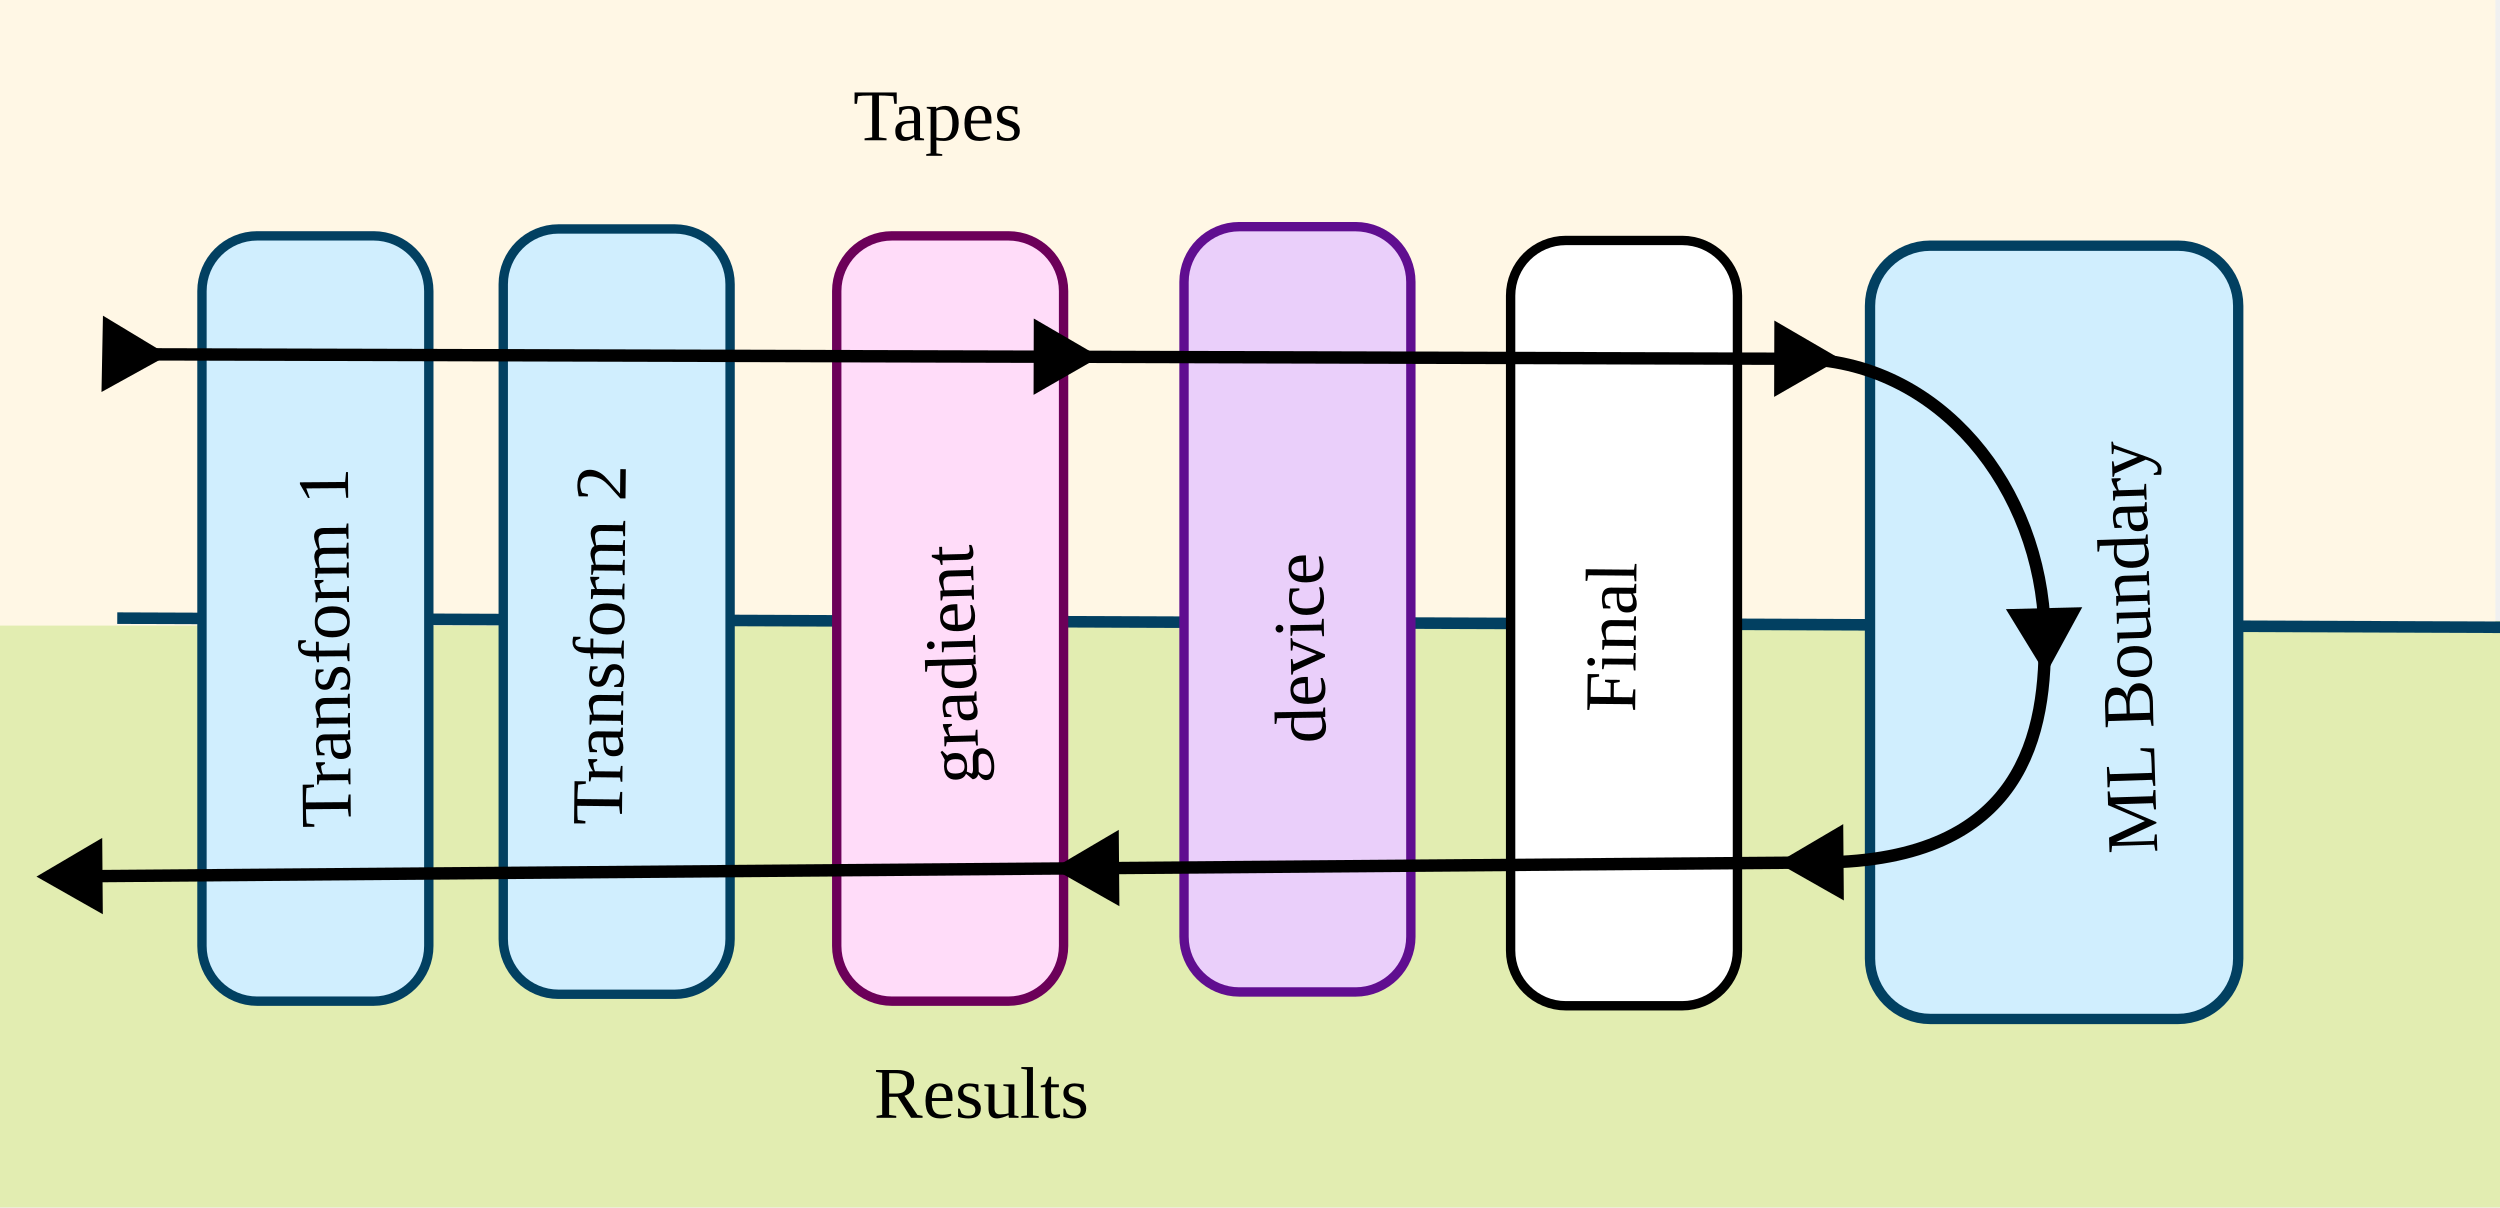
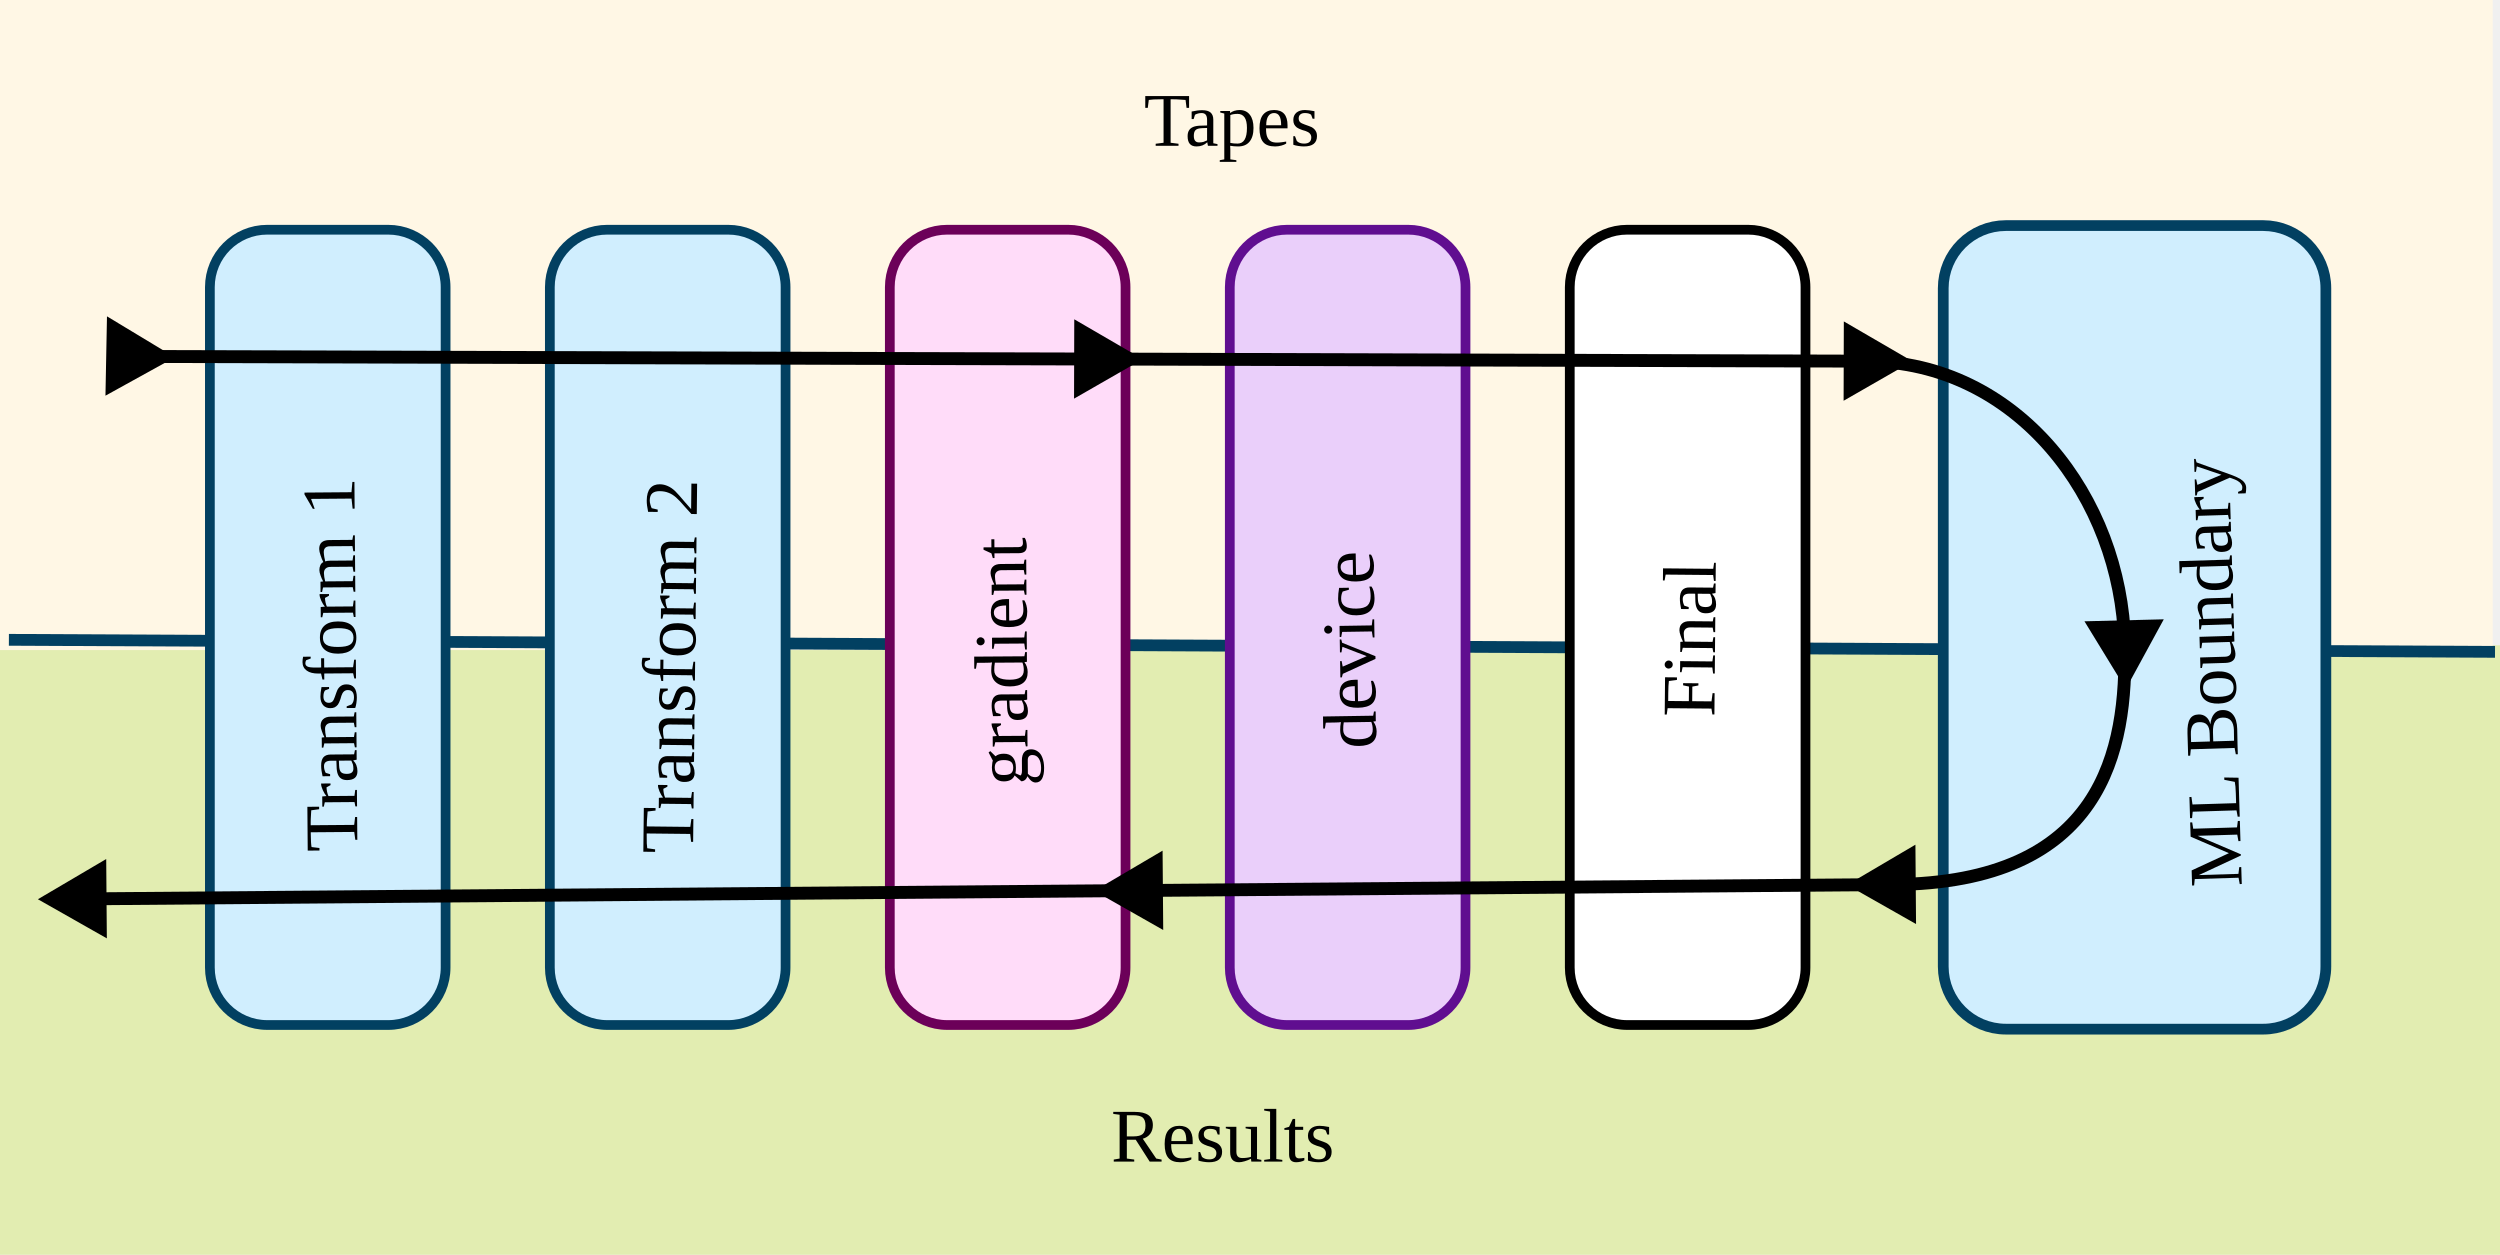
- <svg xmlns="http://www.w3.org/2000/svg" width="241.824mm" height="116.796mm" viewBox="0 0 241.824 116.796" version="1.1" id="svg5">
+ <svg xmlns="http://www.w3.org/2000/svg" width="232.711mm" height="116.796mm" viewBox="0 0 232.711 116.796" version="1.1" id="svg5">
  <defs id="defs2">
    <marker style="overflow:visible" id="marker24587" refX="0" refY="0" orient="auto-start-reverse" markerWidth="5.324" markerHeight="6.155" viewBox="0 0 5.324 6.155" preserveAspectRatio="xMidYMid">
      <path transform="scale(0.5)" style="fill:context-stroke;fill-rule:evenodd;stroke:context-stroke;stroke-width:1pt" d="M 5.77,0 -2.88,5 V -5 Z" id="path24585" />
    </marker>
    <marker style="overflow:visible" id="TriangleStart" refX="0" refY="0" orient="auto-start-reverse" markerWidth="5.324" markerHeight="6.155" viewBox="0 0 5.324 6.155" preserveAspectRatio="xMidYMid">
      <path transform="scale(0.5)" style="fill:context-stroke;fill-rule:evenodd;stroke:context-stroke;stroke-width:1pt" d="M 5.77,0 -2.88,5 V -5 Z" id="path135" />
    </marker>
  </defs>
  <g id="layer1" transform="translate(3.337035,-77.64167)">
-     <rect style="fill:#e2edb1;fill-opacity:1;stroke:none;stroke-width:0.244;stroke-dasharray:none;stroke-opacity:1" id="rect14580" width="241.824" height="56.73" x="-3.337" y="137.708" />
-     <rect style="fill:#fff7e5;fill-opacity:1;stroke:none;stroke-width:0.228;stroke-dasharray:none;stroke-opacity:1" id="rect11564" width="241.379" height="60.512" x="-3.337" y="77.642" ry="0" />
-     <path style="fill:#d0eefe;fill-opacity:1;stroke:#024061;stroke-width:1.119;stroke-dasharray:none;stroke-opacity:1" d="M 8.005,137.433 238.491,138.318" id="path10828" />
-     <text xml:space="preserve" style="font-size:7.056px;fill:#000000;fill-opacity:1;stroke:none;stroke-width:0.2;stroke-dasharray:none;stroke-opacity:1" x="79.199" y="91.212" id="text10884">
-       <tspan id="tspan10882" style="fill:#000000;fill-opacity:1;stroke:none;stroke-width:0.2;stroke-dasharray:none" x="79.199" y="91.212">Tapes</tspan>
+     <rect style="fill:#e2edb1;fill-opacity:1;stroke:none;stroke-width:0.239;stroke-dasharray:none;stroke-opacity:1" id="rect14580" width="232.711" height="56.73" x="-3.337" y="137.708" />
+     <rect style="fill:#fff7e5;fill-opacity:1;stroke:none;stroke-width:0.223;stroke-dasharray:none;stroke-opacity:1" id="rect11564" width="232.032" height="60.512" x="-3.337" y="77.642" ry="0" />
+     <path style="fill:#d0eefe;fill-opacity:1;stroke:#024061;stroke-width:1.096;stroke-dasharray:none;stroke-opacity:1" d="M -2.51,137.199 228.91,138.319" id="path10828" />
+     <text xml:space="preserve" style="font-size:7.056px;fill:#000000;fill-opacity:1;stroke:none;stroke-width:0.2;stroke-dasharray:none;stroke-opacity:1" x="103.146" y="91.212" id="text10884">
+       <tspan id="tspan10882" style="fill:#000000;fill-opacity:1;stroke:none;stroke-width:0.2;stroke-dasharray:none" x="103.146" y="91.212">Tapes</tspan>
    </text>
-     <text xml:space="preserve" style="font-size:7.056px;fill:#000000;fill-opacity:1;stroke:none;stroke-width:0.2;stroke-dasharray:none;stroke-opacity:1" x="81.201" y="185.762" id="text11460">
-       <tspan id="tspan11458" style="stroke-width:0.2" x="81.201" y="185.762">Results</tspan>
+     <text xml:space="preserve" style="font-size:7.056px;fill:#000000;fill-opacity:1;stroke:none;stroke-width:0.2;stroke-dasharray:none;stroke-opacity:1" x="100.084" y="185.762" id="text11460">
+       <tspan id="tspan11458" style="stroke-width:0.2" x="100.084" y="185.762">Results</tspan>
    </text>
-     <rect style="fill:#d0eefe;fill-opacity:1;stroke:#024061;stroke-width:0.906;stroke-dasharray:none;stroke-opacity:1" id="rect234" width="21.942" height="74.029" x="16.199" y="100.456" ry="5.346" />
-     <text xml:space="preserve" style="font-size:7.056px;writing-mode:lr-tb;direction:ltr;white-space:pre;inline-size:48.004;display:inline;fill:#000000;fill-opacity:1;stroke:none;stroke-width:0.2;stroke-dasharray:none;stroke-opacity:1" x="30.033" y="119.911" id="text16770" transform="rotate(-90.46605,49.06178,138.53)">
-       <tspan x="30.033" y="119.911" id="tspan28751">Transform 1</tspan>
+     <rect style="fill:#d0eefe;fill-opacity:1;stroke:#024061;stroke-width:0.906;stroke-dasharray:none;stroke-opacity:1" id="rect234" width="21.942" height="74.029" x="16.199" y="99.025" ry="5.346" />
+     <text xml:space="preserve" style="font-size:7.056px;writing-mode:lr-tb;direction:ltr;white-space:pre;inline-size:48.004;display:inline;fill:#000000;fill-opacity:1;stroke:none;stroke-width:0.2;stroke-dasharray:none;stroke-opacity:1" x="30.033" y="119.911" id="text16770" transform="rotate(-90.46605,48.32923,138.4596)">
+       <tspan x="30.033" y="119.911" id="tspan1090">Transform 1</tspan>
    </text>
-     <rect style="fill:#d0eefe;fill-opacity:1;stroke:#024061;stroke-width:0.906;stroke-dasharray:none;stroke-opacity:1" id="rect16993" width="21.942" height="74.029" x="45.342" y="99.789" ry="5.346" />
-     <text xml:space="preserve" style="font-size:7.056px;writing-mode:lr-tb;direction:ltr;fill:#000000;fill-opacity:1;stroke:none;stroke-width:0.2;stroke-dasharray:none;stroke-opacity:1" x="-156.819" y="58.562" id="text16982" transform="rotate(-89.36268)">
-       <tspan id="tspan16980" style="stroke-width:0.2" x="-156.819" y="58.562">Transform 2</tspan>
+     <rect style="fill:#d0eefe;fill-opacity:1;stroke:#024061;stroke-width:0.906;stroke-dasharray:none;stroke-opacity:1" id="rect16993" width="21.942" height="74.029" x="47.845" y="99.025" ry="5.346" />
+     <text xml:space="preserve" style="font-size:7.056px;writing-mode:lr-tb;direction:ltr;fill:#000000;fill-opacity:1;stroke:none;stroke-width:0.2;stroke-dasharray:none;stroke-opacity:1" x="-156.411" y="62.917" id="text16982" transform="rotate(-89.36268)">
+       <tspan id="tspan16980" style="stroke-width:0.2" x="-156.411" y="62.917">Transform 2</tspan>
    </text>
-     <rect style="fill:#ffdcf9;fill-opacity:1;stroke:#6c0059;stroke-width:0.906;stroke-dasharray:none;stroke-opacity:1" id="rect16995" width="21.942" height="74.029" x="77.6" y="100.456" ry="5.346" />
-     <text xml:space="preserve" style="font-size:7.056px;writing-mode:lr-tb;direction:ltr;fill:#000000;fill-opacity:1;stroke:none;stroke-width:0.2;stroke-dasharray:none;stroke-opacity:1" x="-155.784" y="87.255" id="text18247" transform="rotate(-91.51664)">
-       <tspan id="tspan18245" style="fill:#000000;fill-opacity:1;stroke-width:0.2" x="-155.784" y="87.255">gradient</tspan>
+     <rect style="fill:#ffdcf9;fill-opacity:1;stroke:#6c0059;stroke-width:0.906;stroke-dasharray:none;stroke-opacity:1" id="rect16995" width="21.942" height="74.029" x="79.491" y="99.025" ry="5.346" />
+     <text xml:space="preserve" style="font-size:7.056px;writing-mode:lr-tb;direction:ltr;fill:#000000;fill-opacity:1;stroke:none;stroke-width:0.2;stroke-dasharray:none;stroke-opacity:1" x="-151.416" y="91.295" id="text18247" transform="rotate(-90.39291)">
+       <tspan id="tspan18245" style="fill:#000000;fill-opacity:1;stroke-width:0.2" x="-151.416" y="91.295">gradient</tspan>
    </text>
-     <rect style="fill:#eacffa;fill-opacity:1;stroke:#600e90;stroke-width:0.906;stroke-dasharray:none;stroke-opacity:1" id="rect19476" width="21.942" height="74.029" x="111.193" y="99.566" ry="5.346" />
-     <text xml:space="preserve" style="font-size:7.056px;writing-mode:lr-tb;direction:ltr;fill:#000000;fill-opacity:1;stroke:none;stroke-width:0.2;stroke-dasharray:none;stroke-opacity:1" x="-151.461" y="122.521" id="text20308" transform="rotate(-90.90354)">
-       <tspan id="tspan20306" style="fill:#000000;fill-opacity:1;stroke:none;stroke-width:0.2;stroke-opacity:1" x="-151.461" y="122.521">device</tspan>
+     <rect style="fill:#eacffa;fill-opacity:1;stroke:#600e90;stroke-width:0.906;stroke-dasharray:none;stroke-opacity:1" id="rect19476" width="21.942" height="74.029" x="111.137" y="99.025" ry="5.346" />
+     <text xml:space="preserve" style="font-size:7.056px;writing-mode:lr-tb;direction:ltr;fill:#000000;fill-opacity:1;stroke:none;stroke-width:0.2;stroke-dasharray:none;stroke-opacity:1" x="-149.255" y="122.429" id="text20308" transform="rotate(-90.90354)">
+       <tspan id="tspan20306" style="fill:#000000;fill-opacity:1;stroke:none;stroke-width:0.2;stroke-opacity:1" x="-149.255" y="122.429">device</tspan>
    </text>
-     <rect style="fill:#ffffff;fill-opacity:1;stroke:#000000;stroke-width:0.906;stroke-dasharray:none;stroke-opacity:1" id="rect20622" width="21.942" height="74.029" x="142.784" y="100.901" ry="5.346" />
-     <text xml:space="preserve" style="font-size:7.056px;writing-mode:lr-tb;direction:ltr;fill:#000000;fill-opacity:1;stroke:none;stroke-width:0.2;stroke-dasharray:none;stroke-opacity:1" x="-145.131" y="156.162" id="text20728" transform="rotate(-89.47459)">
-       <tspan id="tspan20726" style="fill:#000000;fill-opacity:1;stroke:none;stroke-width:0.2" x="-145.131" y="156.162">Final</tspan>
+     <rect style="fill:#ffffff;fill-opacity:1;stroke:#000000;stroke-width:0.906;stroke-dasharray:none;stroke-opacity:1" id="rect20622" width="21.942" height="74.029" x="142.784" y="99.025" ry="5.346" />
+     <text xml:space="preserve" style="font-size:7.056px;writing-mode:lr-tb;direction:ltr;fill:#000000;fill-opacity:1;stroke:none;stroke-width:0.2;stroke-dasharray:none;stroke-opacity:1" x="-142.962" y="157.564" id="text20728" transform="rotate(-89.47459)">
+       <tspan id="tspan20726" style="fill:#000000;fill-opacity:1;stroke:none;stroke-width:0.2" x="-142.962" y="157.564">Final</tspan>
    </text>
-     <rect style="fill:#d0eefe;fill-opacity:1;stroke:#024061;stroke-width:2;stroke-dasharray:none;stroke-opacity:1;paint-order:stroke markers fill" id="rect20834" width="34.615" height="73.799" x="178.049" y="101.906" ry="5.329" />
+     <rect style="fill:#d0eefe;fill-opacity:1;stroke:#024061;stroke-width:2;stroke-dasharray:none;stroke-opacity:1;paint-order:stroke markers fill" id="rect20834" width="34.615" height="73.799" x="178.049" y="99.14" ry="5.329" />
    <text xml:space="preserve" style="font-size:7.056px;writing-mode:lr-tb;direction:ltr;fill:#000000;fill-opacity:1;stroke:none;stroke-width:0.2;stroke-dasharray:none;stroke-opacity:1" x="-166.295" y="200.38" id="text20838" transform="rotate(-91.74094)">
      <tspan id="tspan20836" style="stroke-width:0.2" x="-166.295" y="200.38">ML Boundary</tspan>
    </text>
-     <path style="fill:none;fill-opacity:1;stroke:#000000;stroke-width:1.2;stroke-dasharray:none;stroke-opacity:1;marker-mid:url(#TriangleStart);marker-end:url(#marker24587)" d="m 8.454,111.902 0.224,0.008 90.1,0.24 71.634,0.197 c 13.999,0.038 23.686,12.702 24.027,26.251 0.252,10.004 -2.006,22.314 -21.579,22.469 l -70.077,0.555 -98.332,0.779" id="path20894" />
+     <path style="fill:none;fill-opacity:1;stroke:#000000;stroke-width:1.2;stroke-dasharray:none;stroke-opacity:1;marker-mid:url(#TriangleStart);marker-end:url(#marker24587)" d="m 8.454,110.814 0.224,0.008 90.1,0.24 71.634,0.197 c 13.999,0.038 23.686,12.702 24.027,26.251 0.252,10.004 -2.006,22.314 -21.579,22.469 l -70.077,0.555 -98.332,0.779" id="path20894" />
  </g>
</svg>
